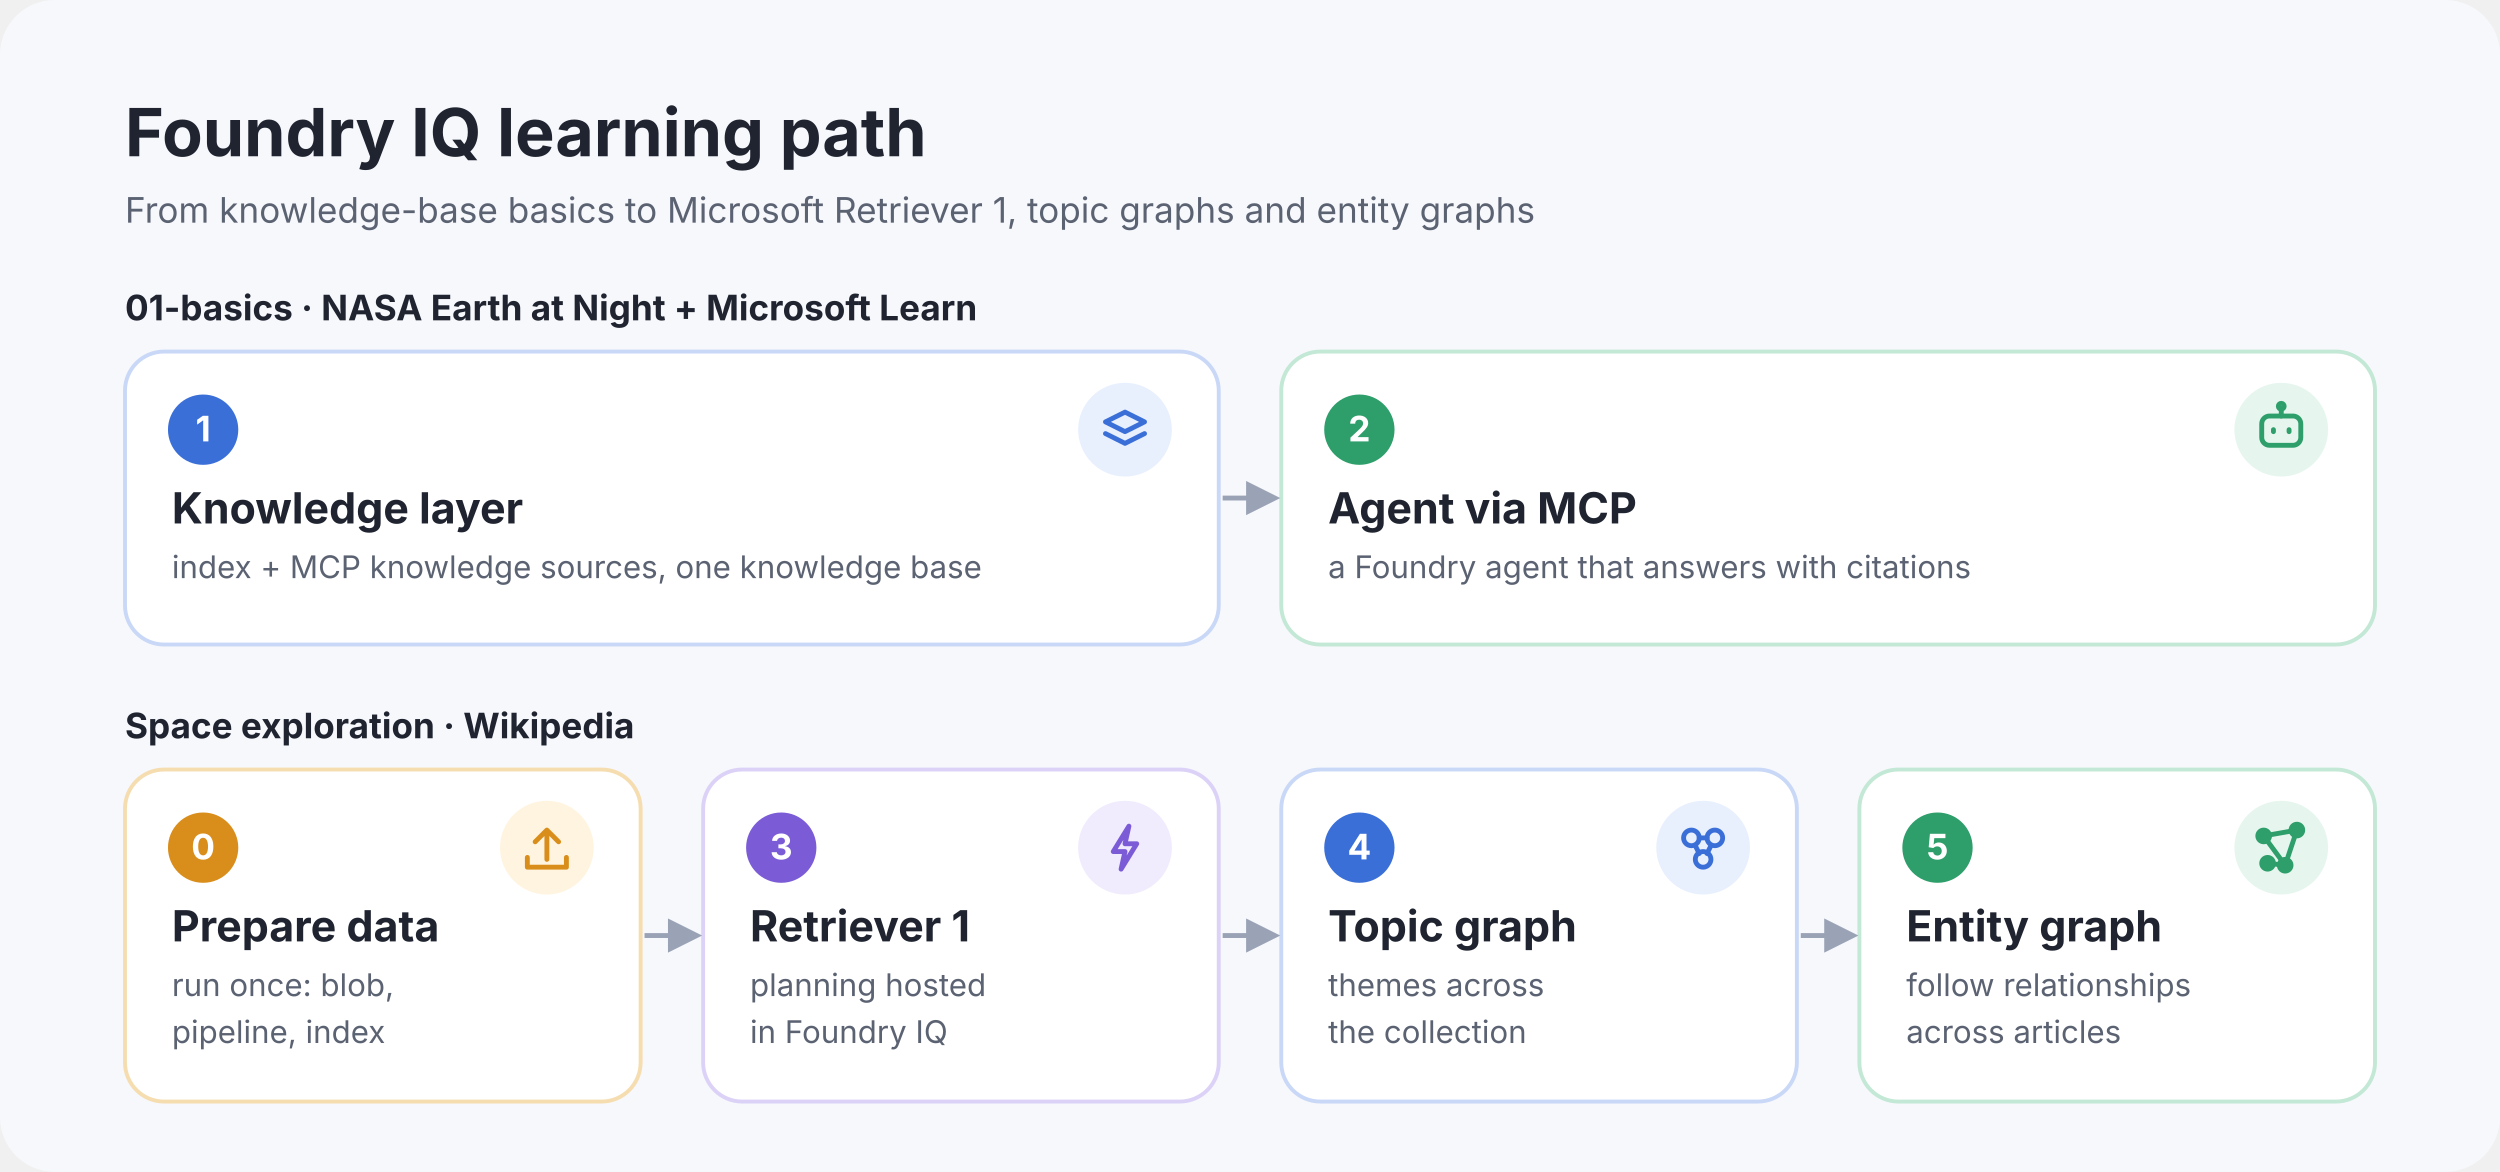
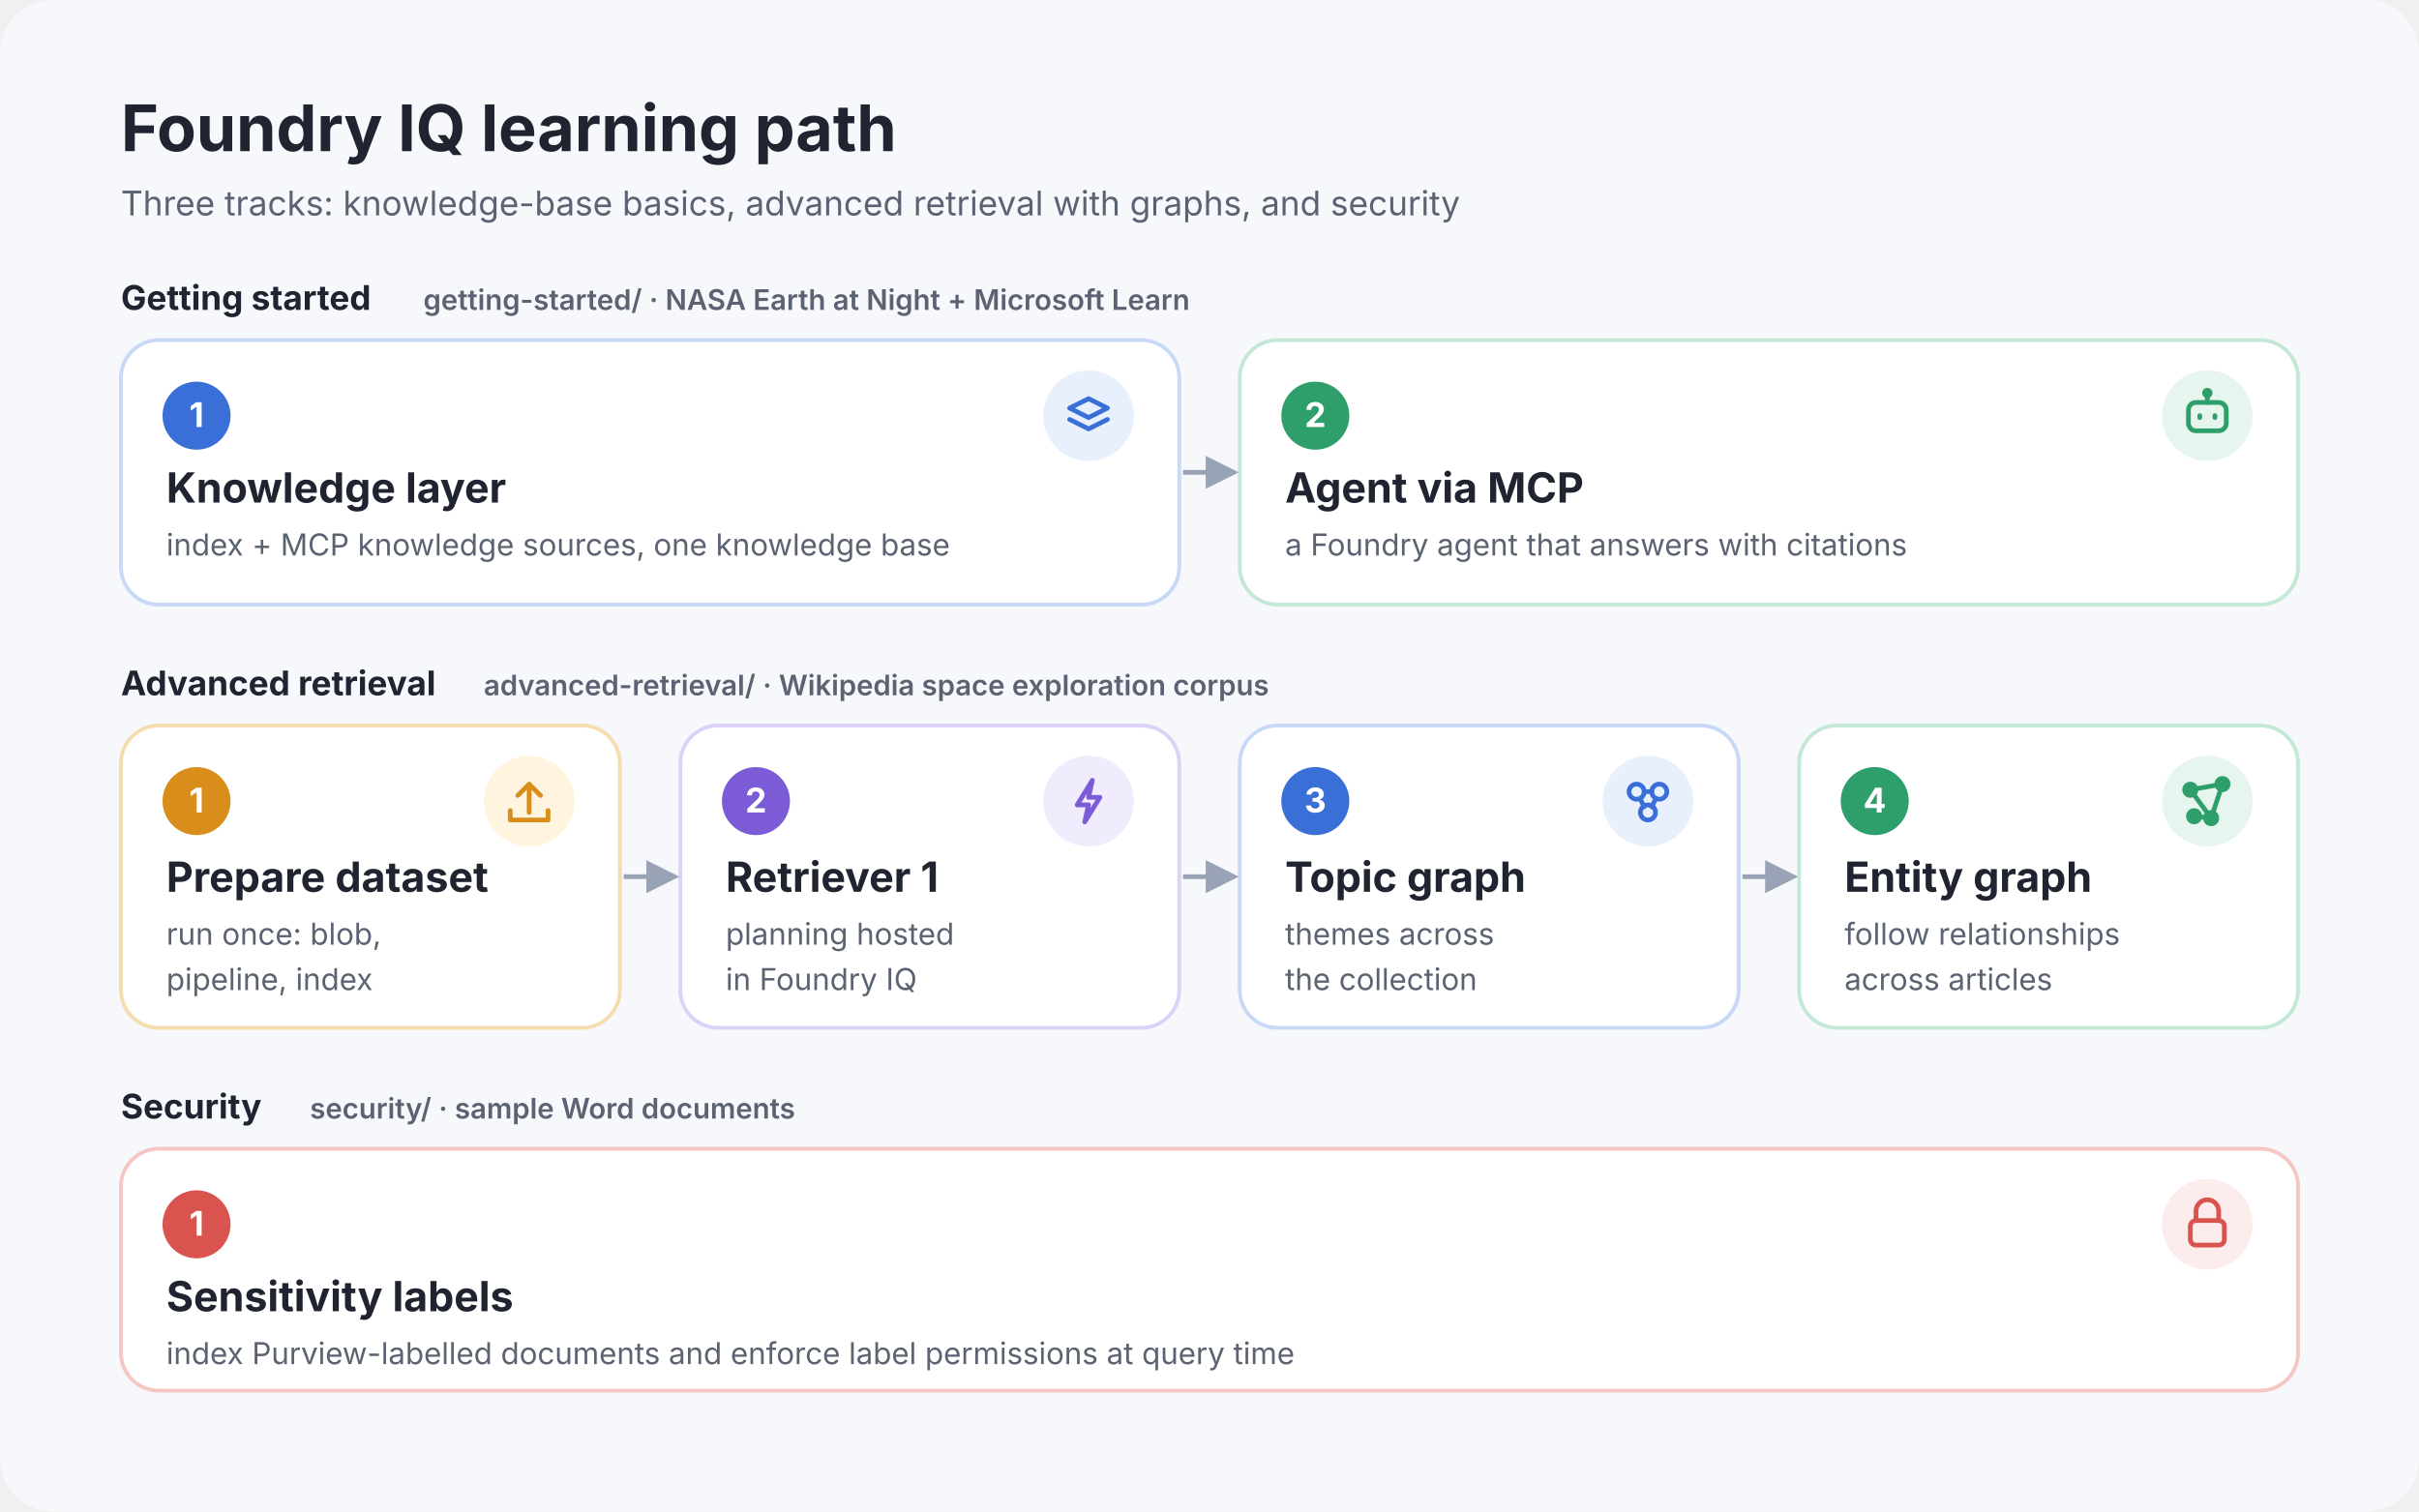
- <svg xmlns="http://www.w3.org/2000/svg" viewBox="0 0 1280 600" width="1280" height="600" role="img" aria-labelledby="title desc">
+ <svg xmlns="http://www.w3.org/2000/svg" viewBox="0 0 1280 800" width="1280" height="800" role="img" aria-labelledby="title desc">
  <defs>
    <marker id="arrow" viewBox="0 0 10 10" refX="8" refY="5" markerWidth="7" markerHeight="7" orient="auto-start-reverse">
      <path d="M0 0 L10 5 L0 10 Z" fill="#9AA3B5" />
    </marker>
    <style>
      text { font-family: "Segoe UI", Inter, Helvetica, Arial, sans-serif; }
      .title { font-size: 34px; font-weight: 700; fill: #1F2430; }
      .subtitle { font-size: 18px; fill: #5B6272; }
      .h { font-size: 22px; font-weight: 700; fill: #1F2430; }
-       .h2 { font-size: 20px; font-weight: 700; fill: #1F2430; }
      .section { font-size: 18px; font-weight: 700; fill: #1F2430; }
-       .tag { font-size: 13px; font-weight: 700; letter-spacing: 0.5px; }
+       .folder { font-size: 15px; font-weight: 600; fill: #5B6272; }
      .body { font-size: 16px; fill: #5B6272; }
-       .small { font-size: 15px; fill: #5B6272; }
      .num { font-size: 18px; font-weight: 700; fill: #FFFFFF; }
-       .edge { font-size: 13px; font-weight: 600; fill: #5B6272; }
-       .pill { font-size: 15px; font-weight: 600; }
      .card { fill: #FFFFFF; stroke-width: 2; }
      .conn { stroke: #9AA3B5; stroke-width: 2.5; fill: none; }
      .icon { fill: none; stroke-width: 2.5; stroke-linecap: round; stroke-linejoin: round; }
    </style>
  </defs>
-   <rect x="0" y="0" width="1280" height="600" rx="28" fill="#F7F8FC" />
+   <rect x="0" y="0" width="1280" height="800" rx="28" fill="#F7F8FC" />
  <text class="title" x="64" y="80">Foundry IQ learning path</text>
-   <text class="subtitle" x="64" y="114">From knowledge-base basics to Microsoft Retriever 1, topic graphs and entity graphs</text>
-   <text class="section" x="64" y="164">01-basics · NASA Earth at Night + Microsoft Learn</text>
+   <text class="subtitle" x="64" y="114">Three tracks: knowledge-base basics, advanced retrieval with graphs, and security</text>
+   <text class="section" x="64" y="164">Getting started</text>
+   <text class="folder" x="224" y="164">getting-started/ · NASA Earth at Night + Microsoft Learn</text>
  <g>
-     <rect class="card" x="64" y="180" width="560" height="150" rx="20" stroke="#C9D8F7" />
+     <rect class="card" x="64" y="180" width="560" height="140" rx="20" stroke="#C9D8F7" />
    <circle cx="104" cy="220" r="18" fill="#3B6FD8" />
    <text class="num" x="104" y="226" text-anchor="middle">1</text>
    <circle cx="576" cy="220" r="24" fill="#E8F0FE" />
    <g class="icon" stroke="#3B6FD8">
      <path d="M576 211 L586 216 L576 221 L566 216 Z M566 222 L576 227 L586 222" />
    </g>
-     <text class="h" x="88" y="268">Knowledge layer</text>
-     <text class="body" x="88" y="296">index + MCP knowledge sources, one knowledge base</text>
+     <text class="h" x="88" y="266">Knowledge layer</text>
+     <text class="body" x="88" y="294">index + MCP knowledge sources, one knowledge base</text>
  </g>
  <g>
-     <rect class="card" x="656" y="180" width="560" height="150" rx="20" stroke="#C3E8D5" />
+     <rect class="card" x="656" y="180" width="560" height="140" rx="20" stroke="#C3E8D5" />
    <circle cx="696" cy="220" r="18" fill="#2E9E6A" />
    <text class="num" x="696" y="226" text-anchor="middle">2</text>
    <circle cx="1168" cy="220" r="24" fill="#E6F6EE" />
    <g class="icon" stroke="#2E9E6A">
      <rect x="1158" y="213" width="20" height="15" rx="4" />
      <path d="M1168 213 V209" />
      <circle cx="1168" cy="208" r="1.5" />
      <path d="M1164 220 V221 M1172 220 V221" />
    </g>
-     <text class="h" x="680" y="268">Agent via MCP</text>
-     <text class="body" x="680" y="296">a Foundry agent that answers with citations</text>
+     <text class="h" x="680" y="266">Agent via MCP</text>
+     <text class="body" x="680" y="294">a Foundry agent that answers with citations</text>
  </g>
-   <path class="conn" d="M626 255 L652 255" marker-end="url(#arrow)" />
-   <text class="section" x="64" y="378">Space exploration · Wikipedia</text>
+   <path class="conn" d="M626 250 L652 250" marker-end="url(#arrow)" />
+   <text class="section" x="64" y="368">Advanced retrieval</text>
+   <text class="folder" x="256" y="368">advanced-retrieval/ · Wikipedia space exploration corpus</text>
  <g>
-     <rect class="card" x="64" y="394" width="264" height="170" rx="20" stroke="#F5DDB0" />
-     <circle cx="104" cy="434" r="18" fill="#D98E1C" />
-     <text class="num" x="104" y="440" text-anchor="middle">0</text>
-     <circle cx="280" cy="434" r="24" fill="#FFF4E0" />
+     <rect class="card" x="64" y="384" width="264" height="160" rx="20" stroke="#F5DDB0" />
+     <circle cx="104" cy="424" r="18" fill="#D98E1C" />
+     <text class="num" x="104" y="430" text-anchor="middle">1</text>
+     <circle cx="280" cy="424" r="24" fill="#FFF4E0" />
    <g class="icon" stroke="#D98E1C">
-       <path d="M280 440 V425 M274 431 L280 425 L286 431 M270 439 V444 H290 V439" />
+       <path d="M280 430 V415 M274 421 L280 415 L286 421 M270 429 V434 H290 V429" />
    </g>
-     <text class="h" x="88" y="482">Prepare data</text>
-     <text class="body" x="88" y="510">run once: blob,<tspan x="88" dy="24">pipeline, index</tspan>
+     <text class="h" x="88" y="472">Prepare dataset</text>
+     <text class="body" x="88" y="500">run once: blob,<tspan x="88" dy="24">pipeline, index</tspan>
    </text>
  </g>
  <g>
-     <rect class="card" x="360" y="394" width="264" height="170" rx="20" stroke="#DCD2F7" />
-     <circle cx="400" cy="434" r="18" fill="#7B5BD6" />
-     <text class="num" x="400" y="440" text-anchor="middle">3</text>
-     <circle cx="576" cy="434" r="24" fill="#F0EBFD" />
+     <rect class="card" x="360" y="384" width="264" height="160" rx="20" stroke="#DCD2F7" />
+     <circle cx="400" cy="424" r="18" fill="#7B5BD6" />
+     <text class="num" x="400" y="430" text-anchor="middle">2</text>
+     <circle cx="576" cy="424" r="24" fill="#F0EBFD" />
    <g class="icon" stroke="#7B5BD6">
-       <path d="M578 423 L570 436 H576 L574 445 L582 432 H576 Z" />
+       <path d="M578 413 L570 426 H576 L574 435 L582 422 H576 Z" />
    </g>
-     <text class="h" x="384" y="482">Retriever 1</text>
-     <text class="body" x="384" y="510">planning hosted<tspan x="384" dy="24">in Foundry IQ</tspan>
+     <text class="h" x="384" y="472">Retriever 1</text>
+     <text class="body" x="384" y="500">planning hosted<tspan x="384" dy="24">in Foundry IQ</tspan>
    </text>
  </g>
  <g>
-     <rect class="card" x="656" y="394" width="264" height="170" rx="20" stroke="#C9D8F7" />
-     <circle cx="696" cy="434" r="18" fill="#3B6FD8" />
-     <text class="num" x="696" y="440" text-anchor="middle">4</text>
-     <circle cx="872" cy="434" r="24" fill="#E8F0FE" />
+     <rect class="card" x="656" y="384" width="264" height="160" rx="20" stroke="#C9D8F7" />
+     <circle cx="696" cy="424" r="18" fill="#3B6FD8" />
+     <text class="num" x="696" y="430" text-anchor="middle">3</text>
+     <circle cx="872" cy="424" r="24" fill="#E8F0FE" />
    <g class="icon" stroke="#3B6FD8">
-       <circle cx="866" cy="429" r="4" />
-       <circle cx="878" cy="429" r="4" />
-       <circle cx="872" cy="440" r="4" />
-       <path d="M870 429 H874 M868 433 L870 437 M876 433 L874 437" />
+       <circle cx="866" cy="419" r="4" />
+       <circle cx="878" cy="419" r="4" />
+       <circle cx="872" cy="430" r="4" />
+       <path d="M870 419 H874 M868 423 L870 427 M876 423 L874 427" />
    </g>
-     <text class="h" x="680" y="482">Topic graph</text>
-     <text class="body" x="680" y="510">themes across<tspan x="680" dy="24">the collection</tspan>
+     <text class="h" x="680" y="472">Topic graph</text>
+     <text class="body" x="680" y="500">themes across<tspan x="680" dy="24">the collection</tspan>
    </text>
  </g>
  <g>
-     <rect class="card" x="952" y="394" width="264" height="170" rx="20" stroke="#C3E8D5" />
-     <circle cx="992" cy="434" r="18" fill="#2E9E6A" />
-     <text class="num" x="992" y="440" text-anchor="middle">5</text>
-     <circle cx="1168" cy="434" r="24" fill="#E6F6EE" />
+     <rect class="card" x="952" y="384" width="264" height="160" rx="20" stroke="#C3E8D5" />
+     <circle cx="992" cy="424" r="18" fill="#2E9E6A" />
+     <text class="num" x="992" y="430" text-anchor="middle">4</text>
+     <circle cx="1168" cy="424" r="24" fill="#E6F6EE" />
    <g class="icon" stroke="#2E9E6A">
-       <path d="M1159 428 L1176 425 M1159 428 L1170 443 M1176 425 L1170 443 M1161 442 L1170 443" />
-       <circle cx="1159" cy="428" r="3" fill="#2E9E6A" />
-       <circle cx="1176" cy="425" r="3" fill="#2E9E6A" />
-       <circle cx="1170" cy="443" r="3" fill="#2E9E6A" />
-       <circle cx="1161" cy="442" r="3" fill="#2E9E6A" />
+       <path d="M1159 418 L1176 415 M1159 418 L1170 433 M1176 415 L1170 433 M1161 432 L1170 433" />
+       <circle cx="1159" cy="418" r="3" fill="#2E9E6A" />
+       <circle cx="1176" cy="415" r="3" fill="#2E9E6A" />
+       <circle cx="1170" cy="433" r="3" fill="#2E9E6A" />
+       <circle cx="1161" cy="432" r="3" fill="#2E9E6A" />
    </g>
-     <text class="h" x="976" y="482">Entity graph</text>
-     <text class="body" x="976" y="510">follow relationships<tspan x="976" dy="24">across articles</tspan>
+     <text class="h" x="976" y="472">Entity graph</text>
+     <text class="body" x="976" y="500">follow relationships<tspan x="976" dy="24">across articles</tspan>
    </text>
  </g>
-   <path class="conn" d="M330 479 L356 479" marker-end="url(#arrow)" />
-   <path class="conn" d="M626 479 L652 479" marker-end="url(#arrow)" />
-   <path class="conn" d="M922 479 L948 479" marker-end="url(#arrow)" />
+   <path class="conn" d="M330 464 L356 464" marker-end="url(#arrow)" />
+   <path class="conn" d="M626 464 L652 464" marker-end="url(#arrow)" />
+   <path class="conn" d="M922 464 L948 464" marker-end="url(#arrow)" />
+   <text class="section" x="64" y="592">Security</text>
+   <text class="folder" x="164" y="592">security/ · sample Word documents</text>
+   <g>
+     <rect class="card" x="64" y="608" width="1152" height="128" rx="20" stroke="#F5C6C4" />
+     <circle cx="104" cy="648" r="18" fill="#D9534F" />
+     <text class="num" x="104" y="654" text-anchor="middle">1</text>
+     <circle cx="1168" cy="648" r="24" fill="#FDECEC" />
+     <g class="icon" stroke="#D9534F">
+       <rect x="1159" y="646" width="18" height="13" rx="3" />
+       <path d="M1162 646 V641 A6 6 0 0 1 1174 641 V646" />
+     </g>
+     <text class="h" x="88" y="694">Sensitivity labels</text>
+     <text class="body" x="88" y="722">index Purview-labelled documents and enforce label permissions at query time</text>
+   </g>
</svg>
